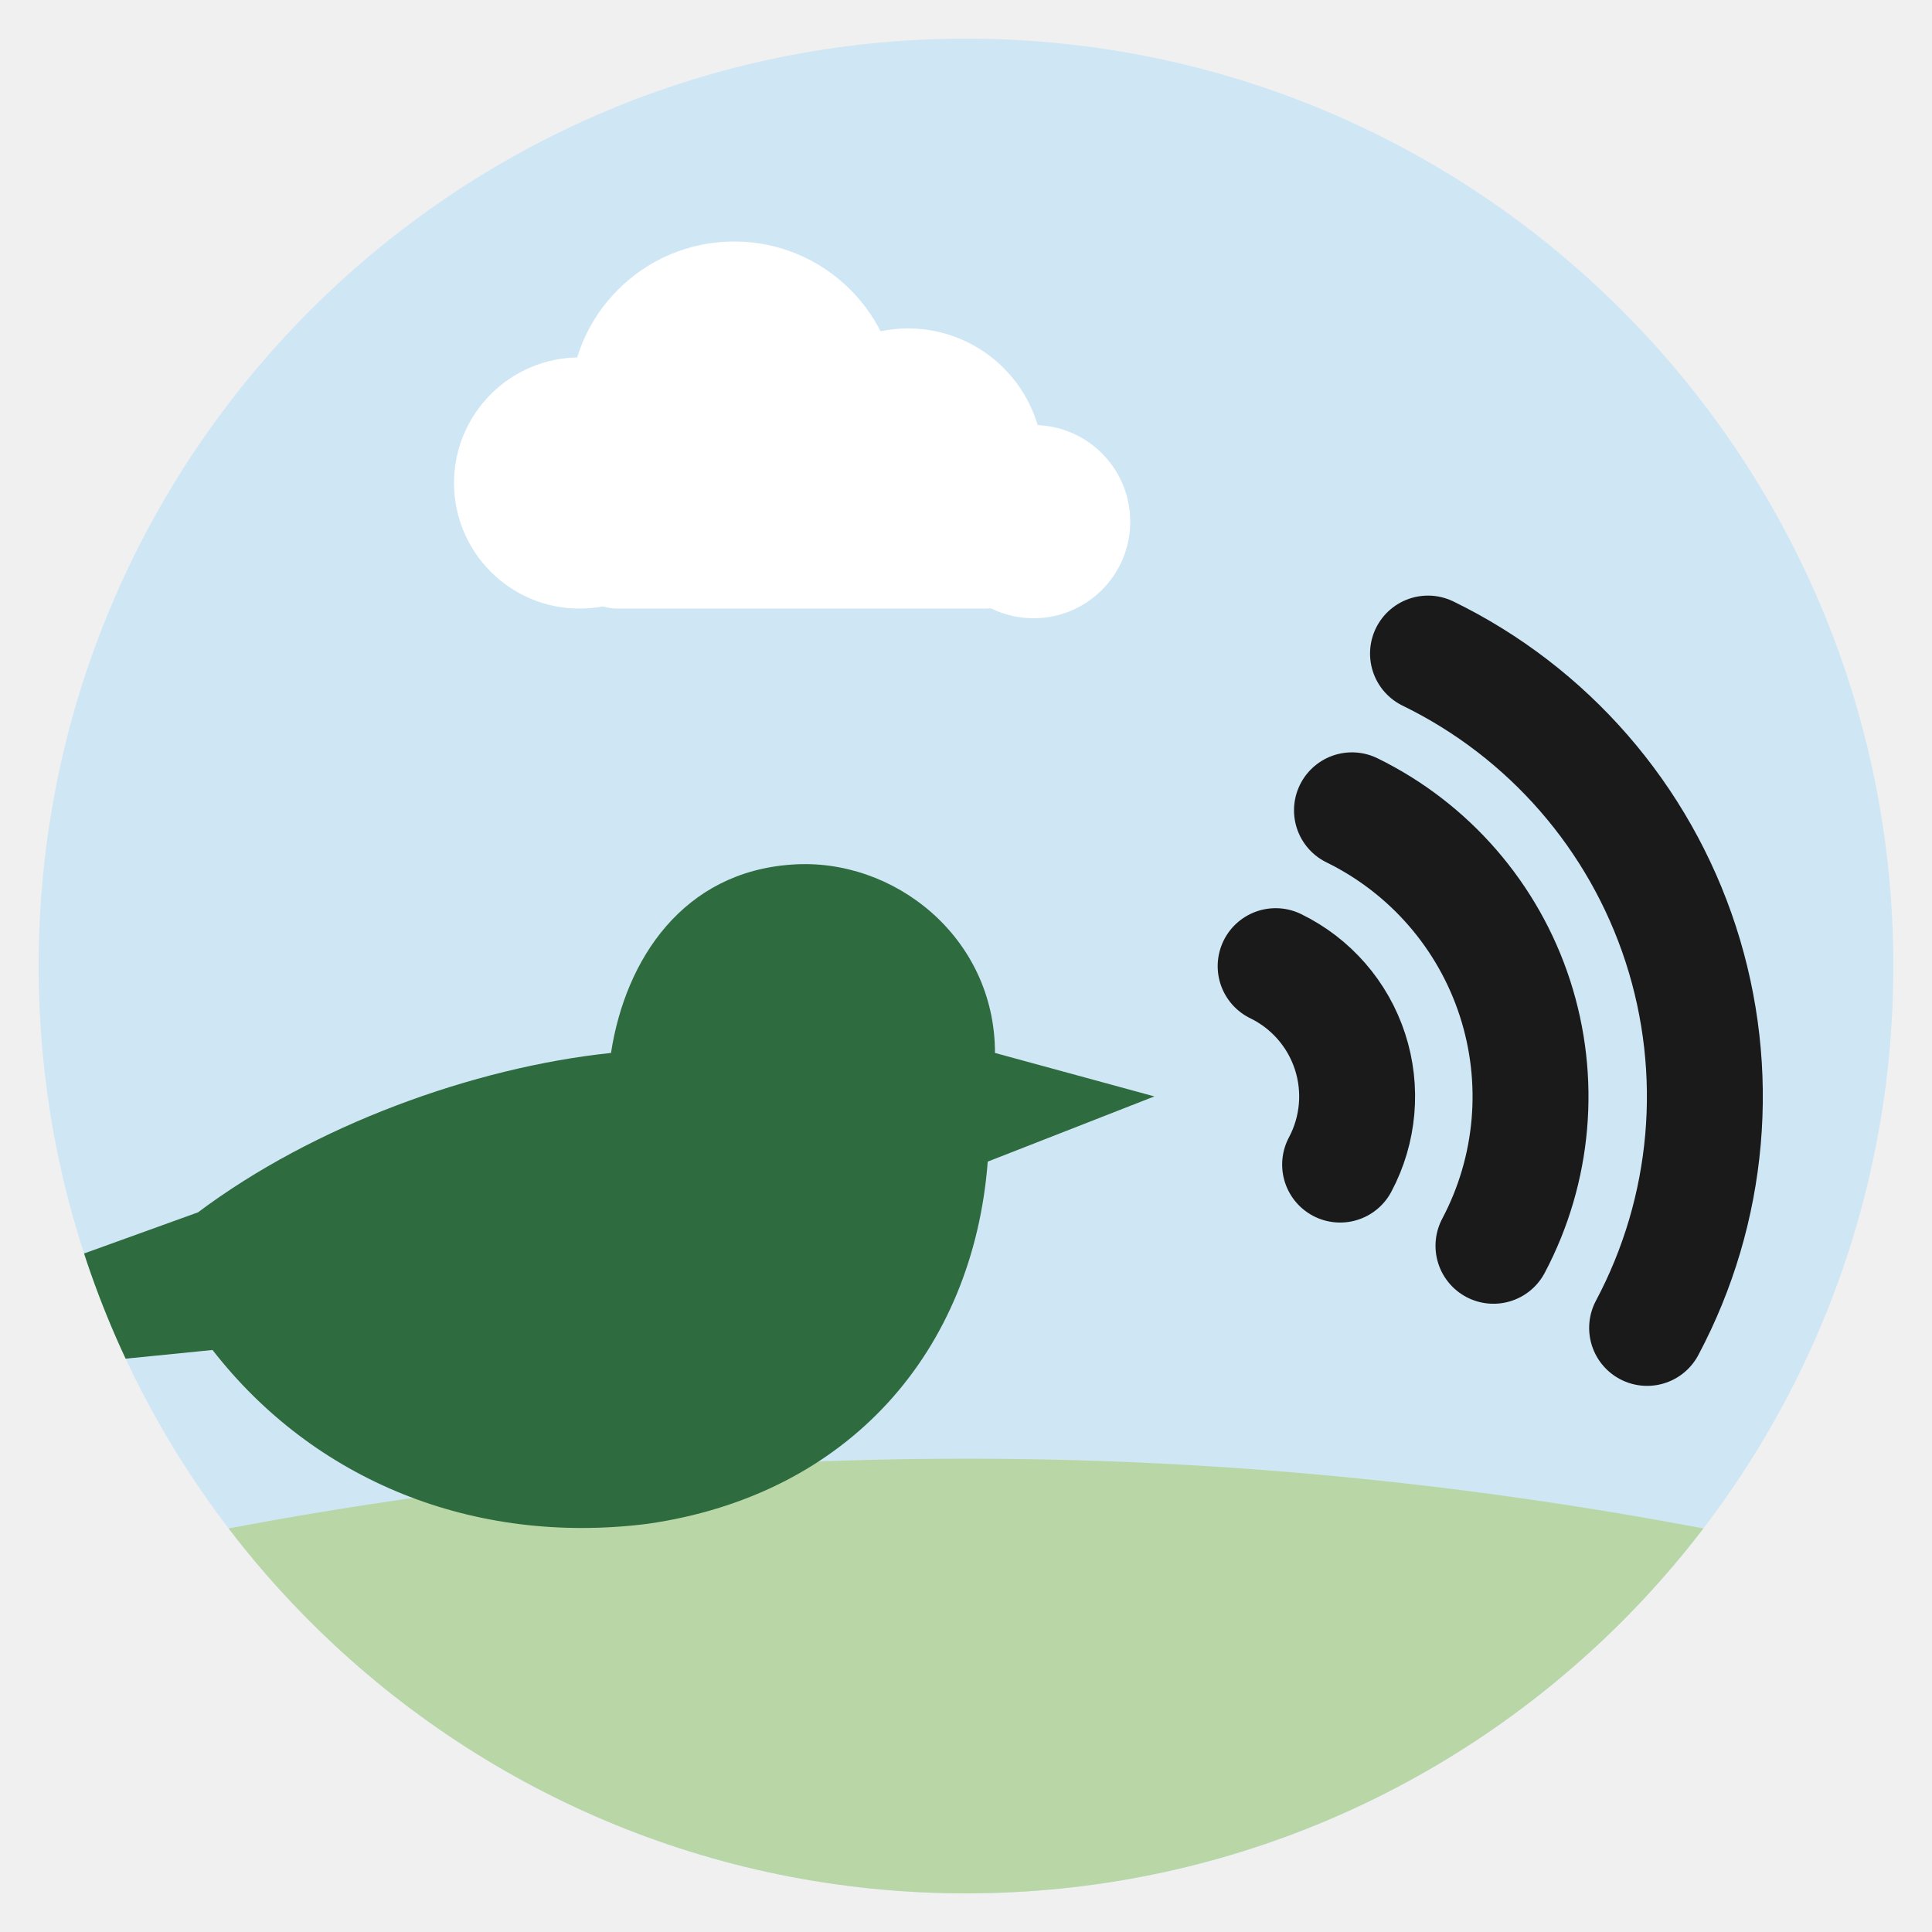
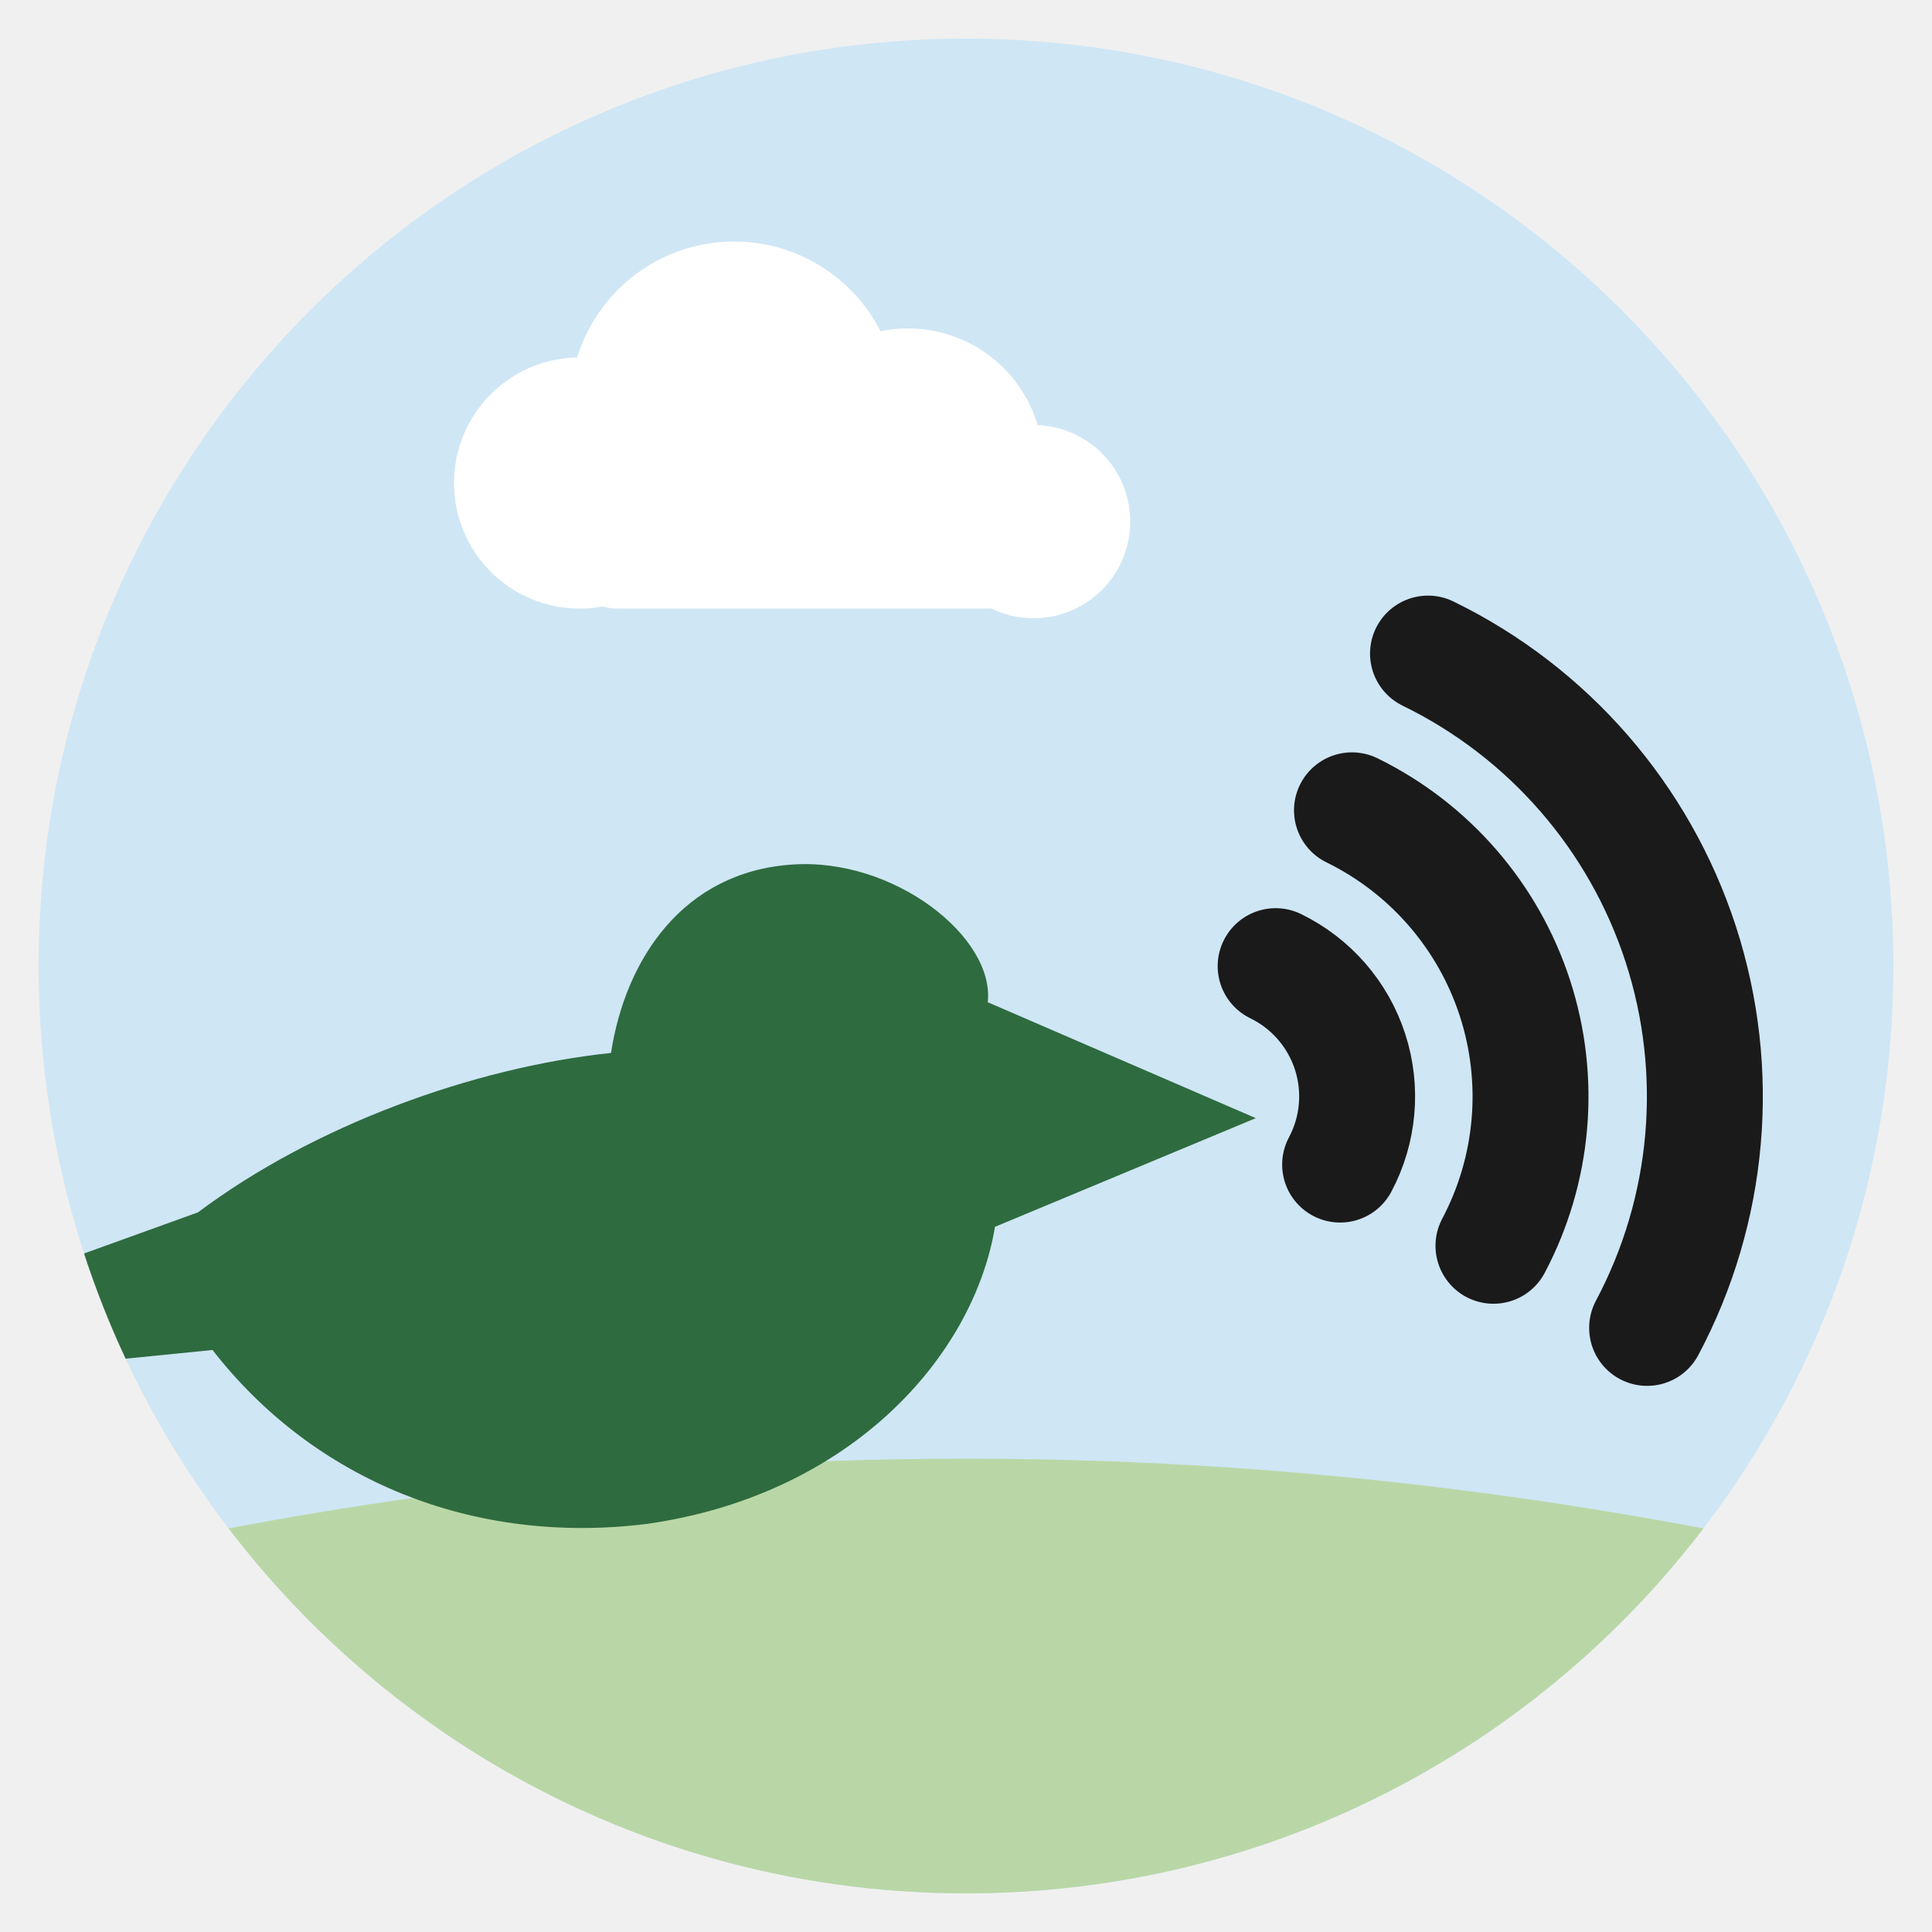
<svg xmlns="http://www.w3.org/2000/svg" viewBox="0 0 200 200">
  <defs>
    <clipPath id="c">
      <circle cx="100" cy="100" r="96" />
    </clipPath>
  </defs>
  <g clip-path="url(#c)">
    <circle cx="100" cy="100" r="96" fill="#CFE6F5" />
    <path d="M-10 166 Q100 136 210 166 L210 210 L-10 210 Z" fill="#B9D7A6" />
    <circle cx="60.0" cy="50.0" r="13.0" fill="#FFFFFF" />
    <circle cx="76.0" cy="42.0" r="17.0" fill="#FFFFFF" />
    <circle cx="94.0" cy="48.0" r="14.0" fill="#FFFFFF" />
    <circle cx="107.0" cy="54.0" r="10.0" fill="#FFFFFF" />
    <rect x="58.0" y="50.0" width="50.0" height="13.0" rx="6.0" fill="#FFFFFF" />
    <g transform="translate(58 124) scale(1.5) translate(-50 -45)">
-       <path d="M91 38 L80 35 C80 27 73 21.5 66 22 C58.5 22.5 54.5 28.5 53.5 35 C44 36 33 40 25 46 L7 52.5 L11 57 L26 55.5 C33 64.5 44 69 56 67.5 C70 65.5 78.5 55.5 79.5 42.5 Z" fill="#2E6B3F" />
+       <path d="M98 39.5 L79.5 31.5 C80 27 73 21.5 66 22 C58.5 22.5 54.5 28.5 53.5 35 C44 36 33 40 25 46 L7 52.5 L11 57 L26 55.5 C33 64.5 44 69 56 67.5 C70 65.5 78.5 56 80 47 Z" fill="#2E6B3F" />
    </g>
    <g transform="rotate(-18 125.5 113.5)">
      <path d="M135.9 102.7 A15 15 0 0 1 135.9 124.3" stroke="#1A1A1A" stroke-width="12" fill="none" stroke-linecap="round" />
      <path d="M148.4 89.8 A33 33 0 0 1 148.4 137.2" stroke="#1A1A1A" stroke-width="12" fill="none" stroke-linecap="round" />
      <path d="M160.9 76.8 A51 51 0 0 1 160.9 150.2" stroke="#1A1A1A" stroke-width="12" fill="none" stroke-linecap="round" />
    </g>
  </g>
</svg>
